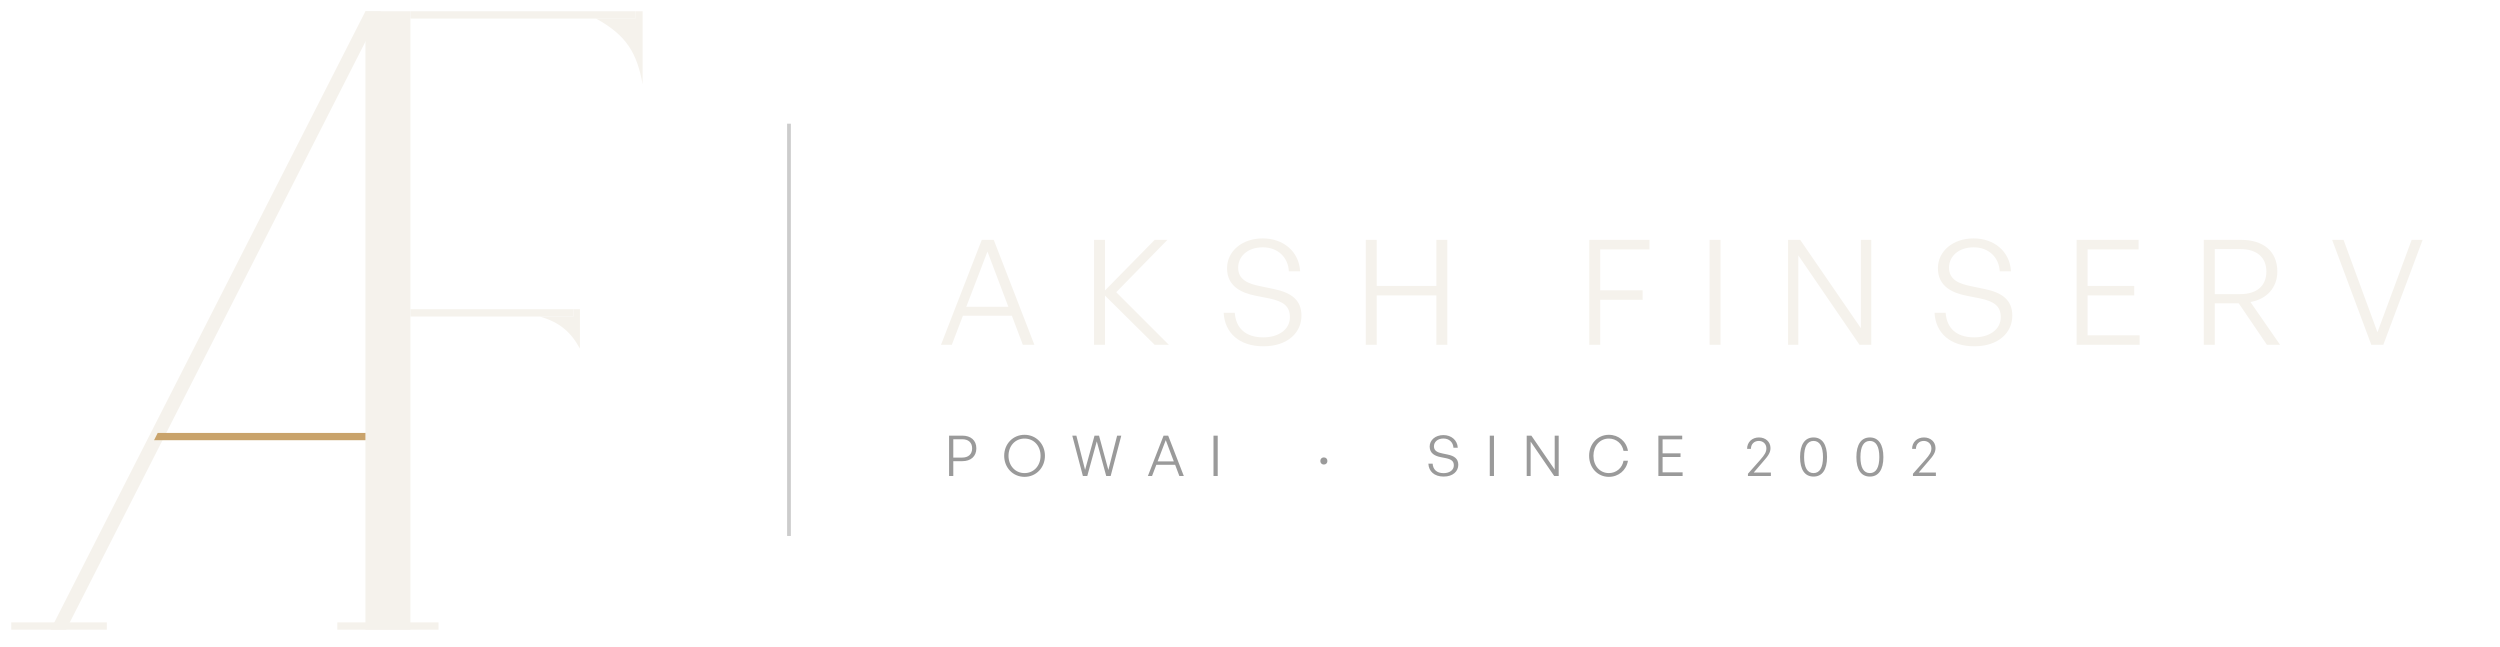
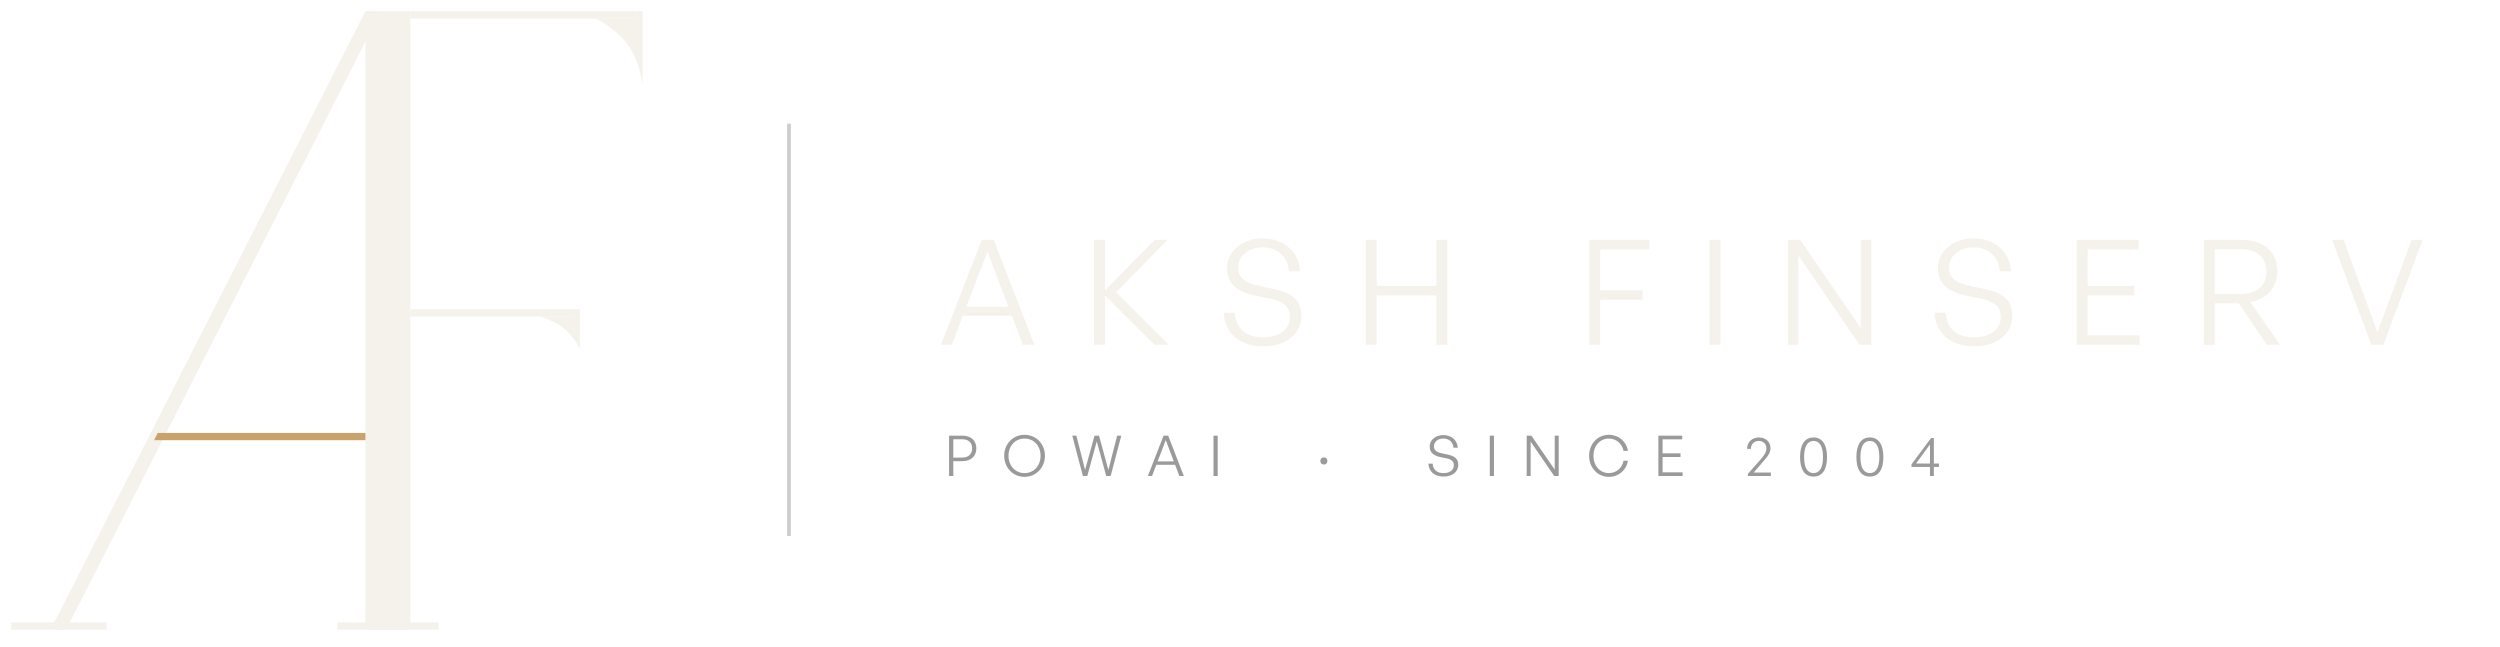
<svg xmlns="http://www.w3.org/2000/svg" viewBox="100 64 1334 345" width="1334" height="345">
  <g transform="translate(40,10) scale(1.5)">
    <g fill="#F5F2EC">
      <polygon points="58,260 63.5,260 175.5,40 170,40" />
      <rect x="44" y="257.4" width="34" height="2.6" />
      <rect x="170" y="40" width="16" height="220" />
      <rect x="160" y="257.4" width="36" height="2.6" />
      <rect x="186" y="40" width="80" height="2.6" />
      <path d="M266,40 L268.6,40 L268.6,66 C266.6,55 263,48.6 252,42.6 L266,42.6 Z" />
      <rect x="186" y="146" width="58" height="2.6" />
      <path d="M244,146 L246.3,146 L246.3,160.0 C243.0,154 239,150.6 232,148.6 L244,148.6 Z" />
    </g>
    <polygon fill="#C9A36B" points="96.1,190 170,190 170,192.6 94.8,192.6" />
  </g>
  <rect x="520" y="130" width="2" height="220" fill="#9A9A9A" opacity=".5" />
  <path fill="#F5F2EC" transform="translate(600,248)" d="M45.786 0.0H51.948L30.264 -56.004H23.868L2.106 0.0H7.878L13.806 -15.522H39.936ZM26.91 -49.764 38.064 -20.28H15.6ZM89.622 0.0V-26.286L116.142 0.0H123.708L95.628 -28.08L122.928 -56.004H116.142L89.622 -29.016V-56.004H83.772V0.0ZM194.454 -15.522C194.454 -23.946 189.072 -27.846 179.634 -29.796L172.536 -31.278C166.296 -32.526 160.68 -34.554 160.68 -41.184C160.68 -46.8 165.282 -52.026 173.862 -52.026C181.896 -52.026 187.356 -46.644 187.746 -39.234H193.752C193.128 -49.92 184.704 -56.784 173.784 -56.784C162.63 -56.784 154.752 -49.842 154.752 -40.872C154.752 -31.122 162.552 -27.69 169.962 -26.208L177.06 -24.804C185.016 -23.166 188.292 -20.514 188.292 -14.742C188.292 -8.034 182.052 -3.978 174.096 -3.978C164.424 -3.978 159.432 -9.126 158.886 -17.082H152.958C153.504 -6.474 161.148 0.78 174.174 0.78C187.2 0.78 194.454 -6.63 194.454 -15.522ZM234.624 0.0V-26.364H266.448V0.0H272.298V-56.004H266.448V-31.434H234.624V-56.004H228.774V0.0ZM353.886 0.0V-24.024H376.506V-29.094H353.886V-50.934H380.172V-56.004H348.036V0.0ZM418.08 0.0V-56.004H412.23V0.0ZM492.258 0.0H498.498V-56.004H492.96V-8.892L460.59 -56.004H454.116V0.0H459.576V-47.736ZM573.768 -15.522C573.768 -23.946 568.386 -27.846 558.948 -29.796L551.85 -31.278C545.61 -32.526 539.994 -34.554 539.994 -41.184C539.994 -46.8 544.596 -52.026 553.176 -52.026C561.21 -52.026 566.67 -46.644 567.06 -39.234H573.066C572.442 -49.92 564.018 -56.784 553.098 -56.784C541.944 -56.784 534.066 -49.842 534.066 -40.872C534.066 -31.122 541.866 -27.69 549.276 -26.208L556.374 -24.804C564.33 -23.166 567.606 -20.514 567.606 -14.742C567.606 -8.034 561.366 -3.978 553.41 -3.978C543.738 -3.978 538.746 -9.126 538.2 -17.082H532.272C532.818 -6.474 540.462 0.78 553.488 0.78C566.514 0.78 573.768 -6.63 573.768 -15.522ZM641.706 -5.07H613.938V-26.364H638.82V-31.434H613.938V-50.934H641.16V-56.004H608.088V0.0H641.706ZM681.798 0.0V-22.152H694.59L709.644 0.0H716.664L700.83 -22.854C709.644 -24.336 715.182 -30.654 715.182 -39.078C715.182 -49.842 707.772 -56.004 695.916 -56.004H675.948V0.0ZM681.798 -51.09H695.448C704.028 -51.09 709.332 -46.878 709.332 -39.078C709.332 -31.278 704.028 -27.066 695.448 -27.066H681.798ZM792.714 -56.004H786.864L768.612 -6.708L750.516 -56.004H744.432L765.336 0.0H771.732Z" />
-   <path fill="#9A9A9A" transform="translate(604,318)" d="M9.51 -7.92C13.95 -7.92 16.98 -10.41 16.98 -14.76C16.98 -19.11 13.95 -21.54 9.51 -21.54H2.43V0.0H4.68V-7.92ZM9.48 -19.62C12.69 -19.62 14.73 -17.88 14.73 -14.76C14.73 -11.61 12.69 -9.84 9.48 -9.84H4.68V-19.62ZM42.69 0.45C48.93 0.45 53.58 -4.53 53.58 -10.8C53.58 -17.07 48.93 -21.99 42.69 -21.99C36.45 -21.99 31.83 -17.07 31.83 -10.8C31.83 -4.53 36.45 0.45 42.69 0.45ZM42.69 -1.56C37.62 -1.56 34.14 -5.64 34.14 -10.8C34.14 -15.96 37.62 -19.98 42.69 -19.98C47.79 -19.98 51.24 -15.96 51.24 -10.8C51.24 -5.64 47.79 -1.56 42.69 -1.56ZM86.28 0.0H88.65L94.32 -21.54H92.1L87.42 -3.21L82.44 -21.54H80.04L75.0 -3.27L70.35 -21.54H68.16L73.83 0.0H76.17L81.24 -18.48ZM125.31 0.0H127.68L119.34 -21.54H116.88L108.51 0.0H110.73L113.01 -5.97H123.06ZM118.05 -19.14 122.34 -7.8H113.7ZM145.77 0.0V-21.54H143.52V0.0ZM204.3 -8.01C204.3 -9.15 203.52 -9.93 202.41 -9.93C201.33 -9.93 200.52 -9.15 200.52 -8.01C200.52 -6.9 201.33 -6.12 202.41 -6.12C203.52 -6.12 204.3 -6.9 204.3 -8.01ZM274.14 -5.97C274.14 -9.21 272.07 -10.71 268.44 -11.46L265.71 -12.03C263.31 -12.51 261.15 -13.29 261.15 -15.84C261.15 -18.0 262.92 -20.01 266.22 -20.01C269.31 -20.01 271.41 -17.94 271.56 -15.09H273.87C273.63 -19.2 270.39 -21.84 266.19 -21.84C261.9 -21.84 258.87 -19.17 258.87 -15.72C258.87 -11.97 261.87 -10.65 264.72 -10.08L267.45 -9.54C270.51 -8.91 271.77 -7.89 271.77 -5.67C271.77 -3.09 269.37 -1.53 266.31 -1.53C262.59 -1.53 260.67 -3.51 260.46 -6.57H258.18C258.39 -2.49 261.33 0.3 266.34 0.3C271.35 0.3 274.14 -2.55 274.14 -5.97ZM293.19 0.0V-21.54H290.94V0.0ZM325.32 0.0H327.72V-21.54H325.59V-3.42L313.14 -21.54H310.65V0.0H312.75V-18.36ZM354.48 0.45C359.61 0.45 363.84 -3.03 364.68 -8.16H362.31C361.65 -4.32 358.47 -1.56 354.48 -1.56C349.71 -1.56 346.26 -5.46 346.26 -10.8C346.26 -16.08 349.71 -19.98 354.48 -19.98C358.44 -19.98 361.62 -17.25 362.31 -13.41H364.68C363.84 -18.54 359.61 -21.99 354.48 -21.99C348.48 -21.99 343.95 -17.13 343.95 -10.8C343.95 -4.44 348.48 0.45 354.48 0.45ZM393.84 -1.95H383.16V-10.14H392.73V-12.09H383.16V-19.59H393.63V-21.54H380.91V0.0H393.84ZM440.94 -1.86H431.79L436.74 -7.62C439.86 -11.1 440.73 -12.75 440.73 -14.94C440.73 -18.21 438.12 -20.58 434.58 -20.58C430.86 -20.58 428.25 -18.03 428.25 -14.49H430.29C430.29 -17.01 432.03 -18.72 434.49 -18.72C436.86 -18.72 438.54 -17.04 438.54 -14.76C438.54 -12.81 437.64 -11.31 435.18 -8.52L428.7 -1.2V0.0H440.94ZM456.51 -10.11C456.51 -3.39 459.03 0.3 463.71 0.3C468.36 0.3 470.91 -3.39 470.91 -10.11C470.91 -16.83 468.3 -20.58 463.71 -20.58C459.09 -20.58 456.51 -16.83 456.51 -10.11ZM458.67 -10.11C458.67 -15.78 460.44 -18.72 463.71 -18.72C466.98 -18.72 468.75 -15.75 468.75 -10.11C468.75 -4.5 466.98 -1.56 463.71 -1.56C460.38 -1.56 458.67 -4.53 458.67 -10.11ZM486.57 -10.11C486.57 -3.39 489.09 0.3 493.77 0.3C498.42 0.3 500.97 -3.39 500.97 -10.11C500.97 -16.83 498.36 -20.58 493.77 -20.58C489.15 -20.58 486.57 -16.83 486.57 -10.11ZM488.73 -10.11C488.73 -15.78 490.5 -18.72 493.77 -18.72C497.04 -18.72 498.81 -15.75 498.81 -10.11C498.81 -4.5 497.04 -1.56 493.77 -1.56C490.44 -1.56 488.73 -4.53 488.73 -10.11ZM528.99 -1.86H519.84L524.79 -7.62C527.91 -11.1 528.78 -12.75 528.78 -14.94C528.78 -18.21 526.17 -20.58 522.63 -20.58C518.91 -20.58 516.3 -18.03 516.3 -14.49H518.34C518.34 -17.01 520.08 -18.72 522.54 -18.72C524.91 -18.72 526.59 -17.04 526.59 -14.76C526.59 -12.81 525.69 -11.31 523.23 -8.52L516.75 -1.2V0.0H528.99Z" />
+   <path fill="#9A9A9A" transform="translate(604,318)" d="M9.51 -7.92C13.95 -7.92 16.98 -10.41 16.98 -14.76C16.98 -19.11 13.95 -21.54 9.51 -21.54H2.43V0.0H4.68V-7.92ZM9.48 -19.62C12.69 -19.62 14.73 -17.88 14.73 -14.76C14.73 -11.61 12.69 -9.84 9.48 -9.84H4.68V-19.62ZM42.69 0.45C48.93 0.45 53.58 -4.53 53.58 -10.8C53.58 -17.07 48.93 -21.99 42.69 -21.99C36.45 -21.99 31.83 -17.07 31.83 -10.8C31.83 -4.53 36.45 0.45 42.69 0.45ZM42.69 -1.56C37.62 -1.56 34.14 -5.64 34.14 -10.8C34.14 -15.96 37.62 -19.98 42.69 -19.98C47.79 -19.98 51.24 -15.96 51.24 -10.8C51.24 -5.64 47.79 -1.56 42.69 -1.56ZM86.28 0.0H88.65L94.32 -21.54H92.1L87.42 -3.21L82.44 -21.54H80.04L75.0 -3.27L70.35 -21.54H68.16L73.83 0.0H76.17L81.24 -18.48ZM125.31 0.0H127.68L119.34 -21.54H116.88L108.51 0.0H110.73L113.01 -5.97H123.06ZM118.05 -19.14 122.34 -7.8H113.7ZM145.77 0.0V-21.54H143.52V0.0ZM204.3 -8.01C204.3 -9.15 203.52 -9.93 202.41 -9.93C201.33 -9.93 200.52 -9.15 200.52 -8.01C200.52 -6.9 201.33 -6.12 202.41 -6.12C203.52 -6.12 204.3 -6.9 204.3 -8.01ZM274.14 -5.97C274.14 -9.21 272.07 -10.71 268.44 -11.46L265.71 -12.03C263.31 -12.51 261.15 -13.29 261.15 -15.84C261.15 -18.0 262.92 -20.01 266.22 -20.01C269.31 -20.01 271.41 -17.94 271.56 -15.09H273.87C273.63 -19.2 270.39 -21.84 266.19 -21.84C261.9 -21.84 258.87 -19.17 258.87 -15.72C258.87 -11.97 261.87 -10.65 264.72 -10.08L267.45 -9.54C270.51 -8.91 271.77 -7.89 271.77 -5.67C271.77 -3.09 269.37 -1.53 266.31 -1.53C262.59 -1.53 260.67 -3.51 260.46 -6.57H258.18C258.39 -2.49 261.33 0.3 266.34 0.3C271.35 0.3 274.14 -2.55 274.14 -5.97ZM293.19 0.0V-21.54H290.94V0.0ZM325.32 0.0H327.72V-21.54H325.59V-3.42L313.14 -21.54H310.65V0.0H312.75V-18.36ZM354.48 0.45C359.61 0.45 363.84 -3.03 364.68 -8.16H362.31C361.65 -4.32 358.47 -1.56 354.48 -1.56C349.71 -1.56 346.26 -5.46 346.26 -10.8C346.26 -16.08 349.71 -19.98 354.48 -19.98C358.44 -19.98 361.62 -17.25 362.31 -13.41H364.68C363.84 -18.54 359.61 -21.99 354.48 -21.99C348.48 -21.99 343.95 -17.13 343.95 -10.8C343.95 -4.44 348.48 0.45 354.48 0.45ZM393.84 -1.95H383.16V-10.14H392.73V-12.09H383.16V-19.59H393.63V-21.54H380.91V0.0H393.84ZM440.94 -1.86H431.79L436.74 -7.62C439.86 -11.1 440.73 -12.75 440.73 -14.94C440.73 -18.21 438.12 -20.58 434.58 -20.58C430.86 -20.58 428.25 -18.03 428.25 -14.49H430.29C430.29 -17.01 432.03 -18.72 434.49 -18.72C436.86 -18.72 438.54 -17.04 438.54 -14.76C438.54 -12.81 437.64 -11.31 435.18 -8.52L428.7 -1.2V0.0H440.94ZM456.51 -10.11C456.51 -3.39 459.03 0.3 463.71 0.3C468.36 0.3 470.91 -3.39 470.91 -10.11C470.91 -16.83 468.3 -20.58 463.71 -20.58C459.09 -20.58 456.51 -16.83 456.51 -10.11ZM458.67 -10.11C458.67 -15.78 460.44 -18.72 463.71 -18.72C466.98 -18.72 468.75 -15.75 468.75 -10.11C468.75 -4.5 466.98 -1.56 463.71 -1.56C460.38 -1.56 458.67 -4.53 458.67 -10.11ZM486.57 -10.11C486.57 -3.39 489.09 0.3 493.77 0.3C498.42 0.3 500.97 -3.39 500.97 -10.11C500.97 -16.83 498.36 -20.58 493.77 -20.58C489.15 -20.58 486.57 -16.83 486.57 -10.11ZM488.73 -10.11C488.73 -15.78 490.5 -18.72 493.77 -18.72C497.04 -18.72 498.81 -15.75 498.81 -10.11C498.81 -4.5 497.04 -1.56 493.77 -1.56C490.44 -1.56 488.73 -4.53 488.73 -10.11ZM530.64 -4.83V-6.66H527.91V-20.28H526.44L515.97 -6.24V-4.83H525.84V0.0H527.91V-4.83ZM518.4 -6.66 525.84 -16.86V-6.66Z" />
</svg>
